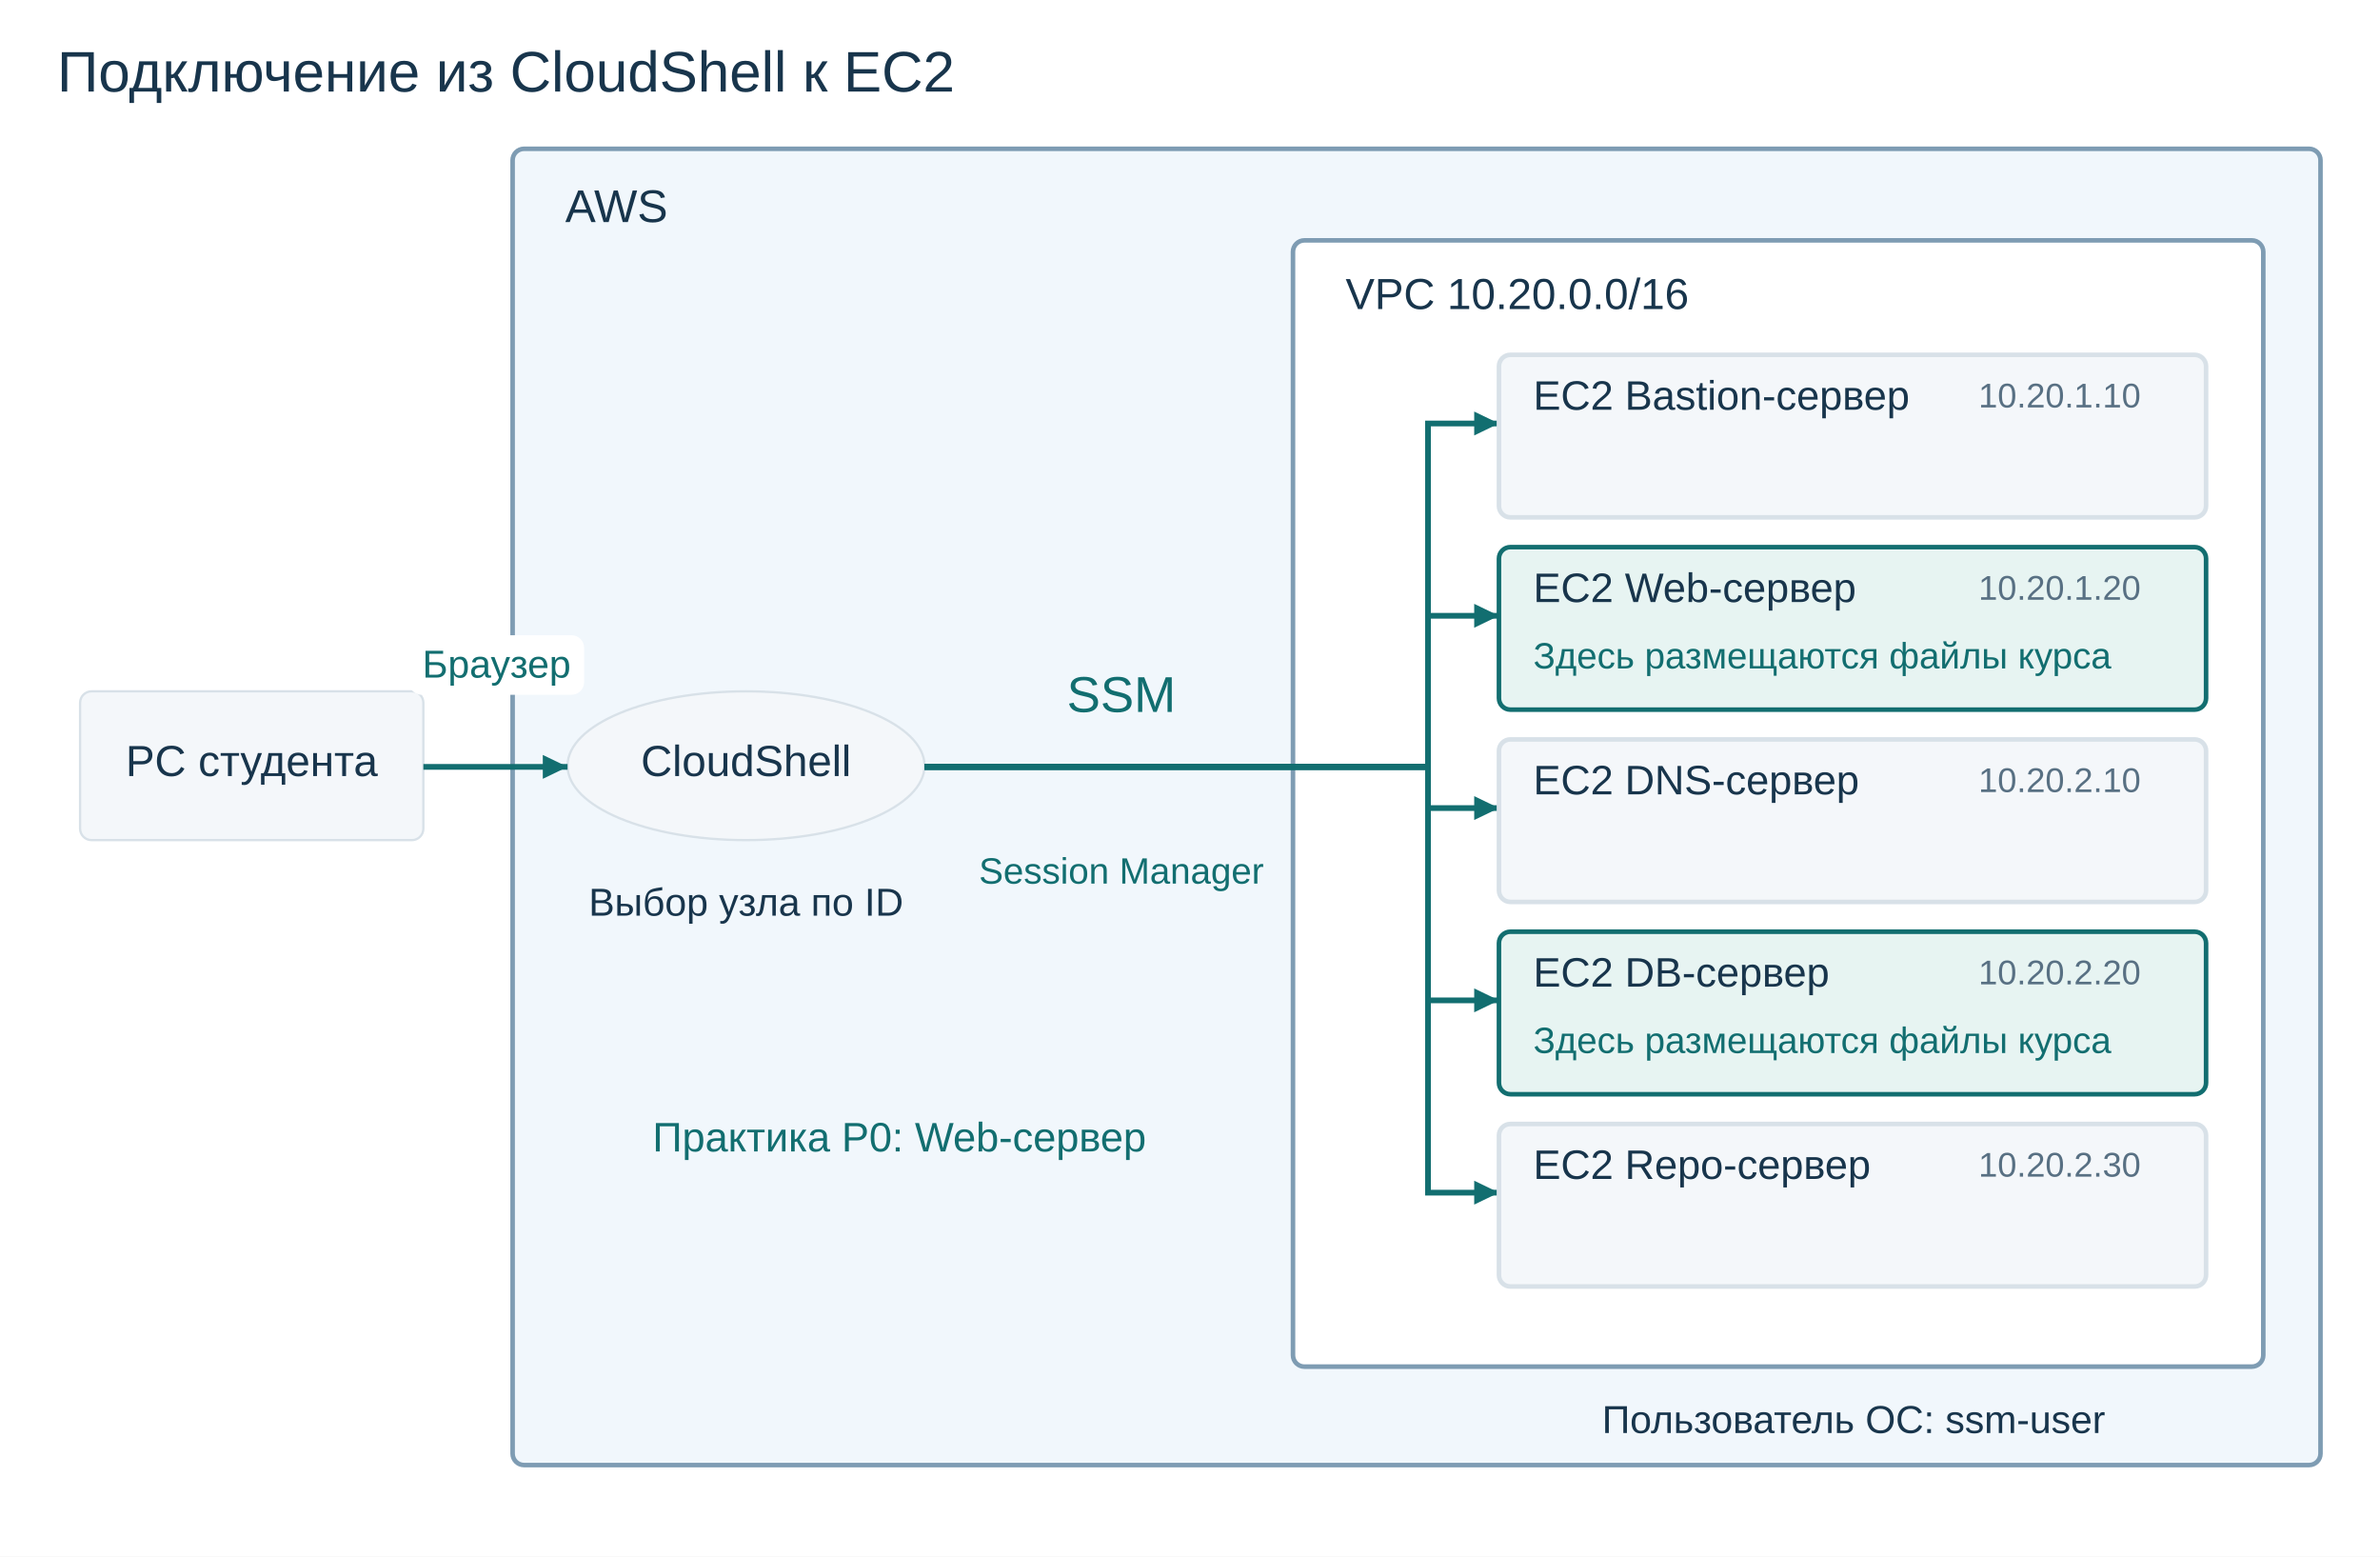
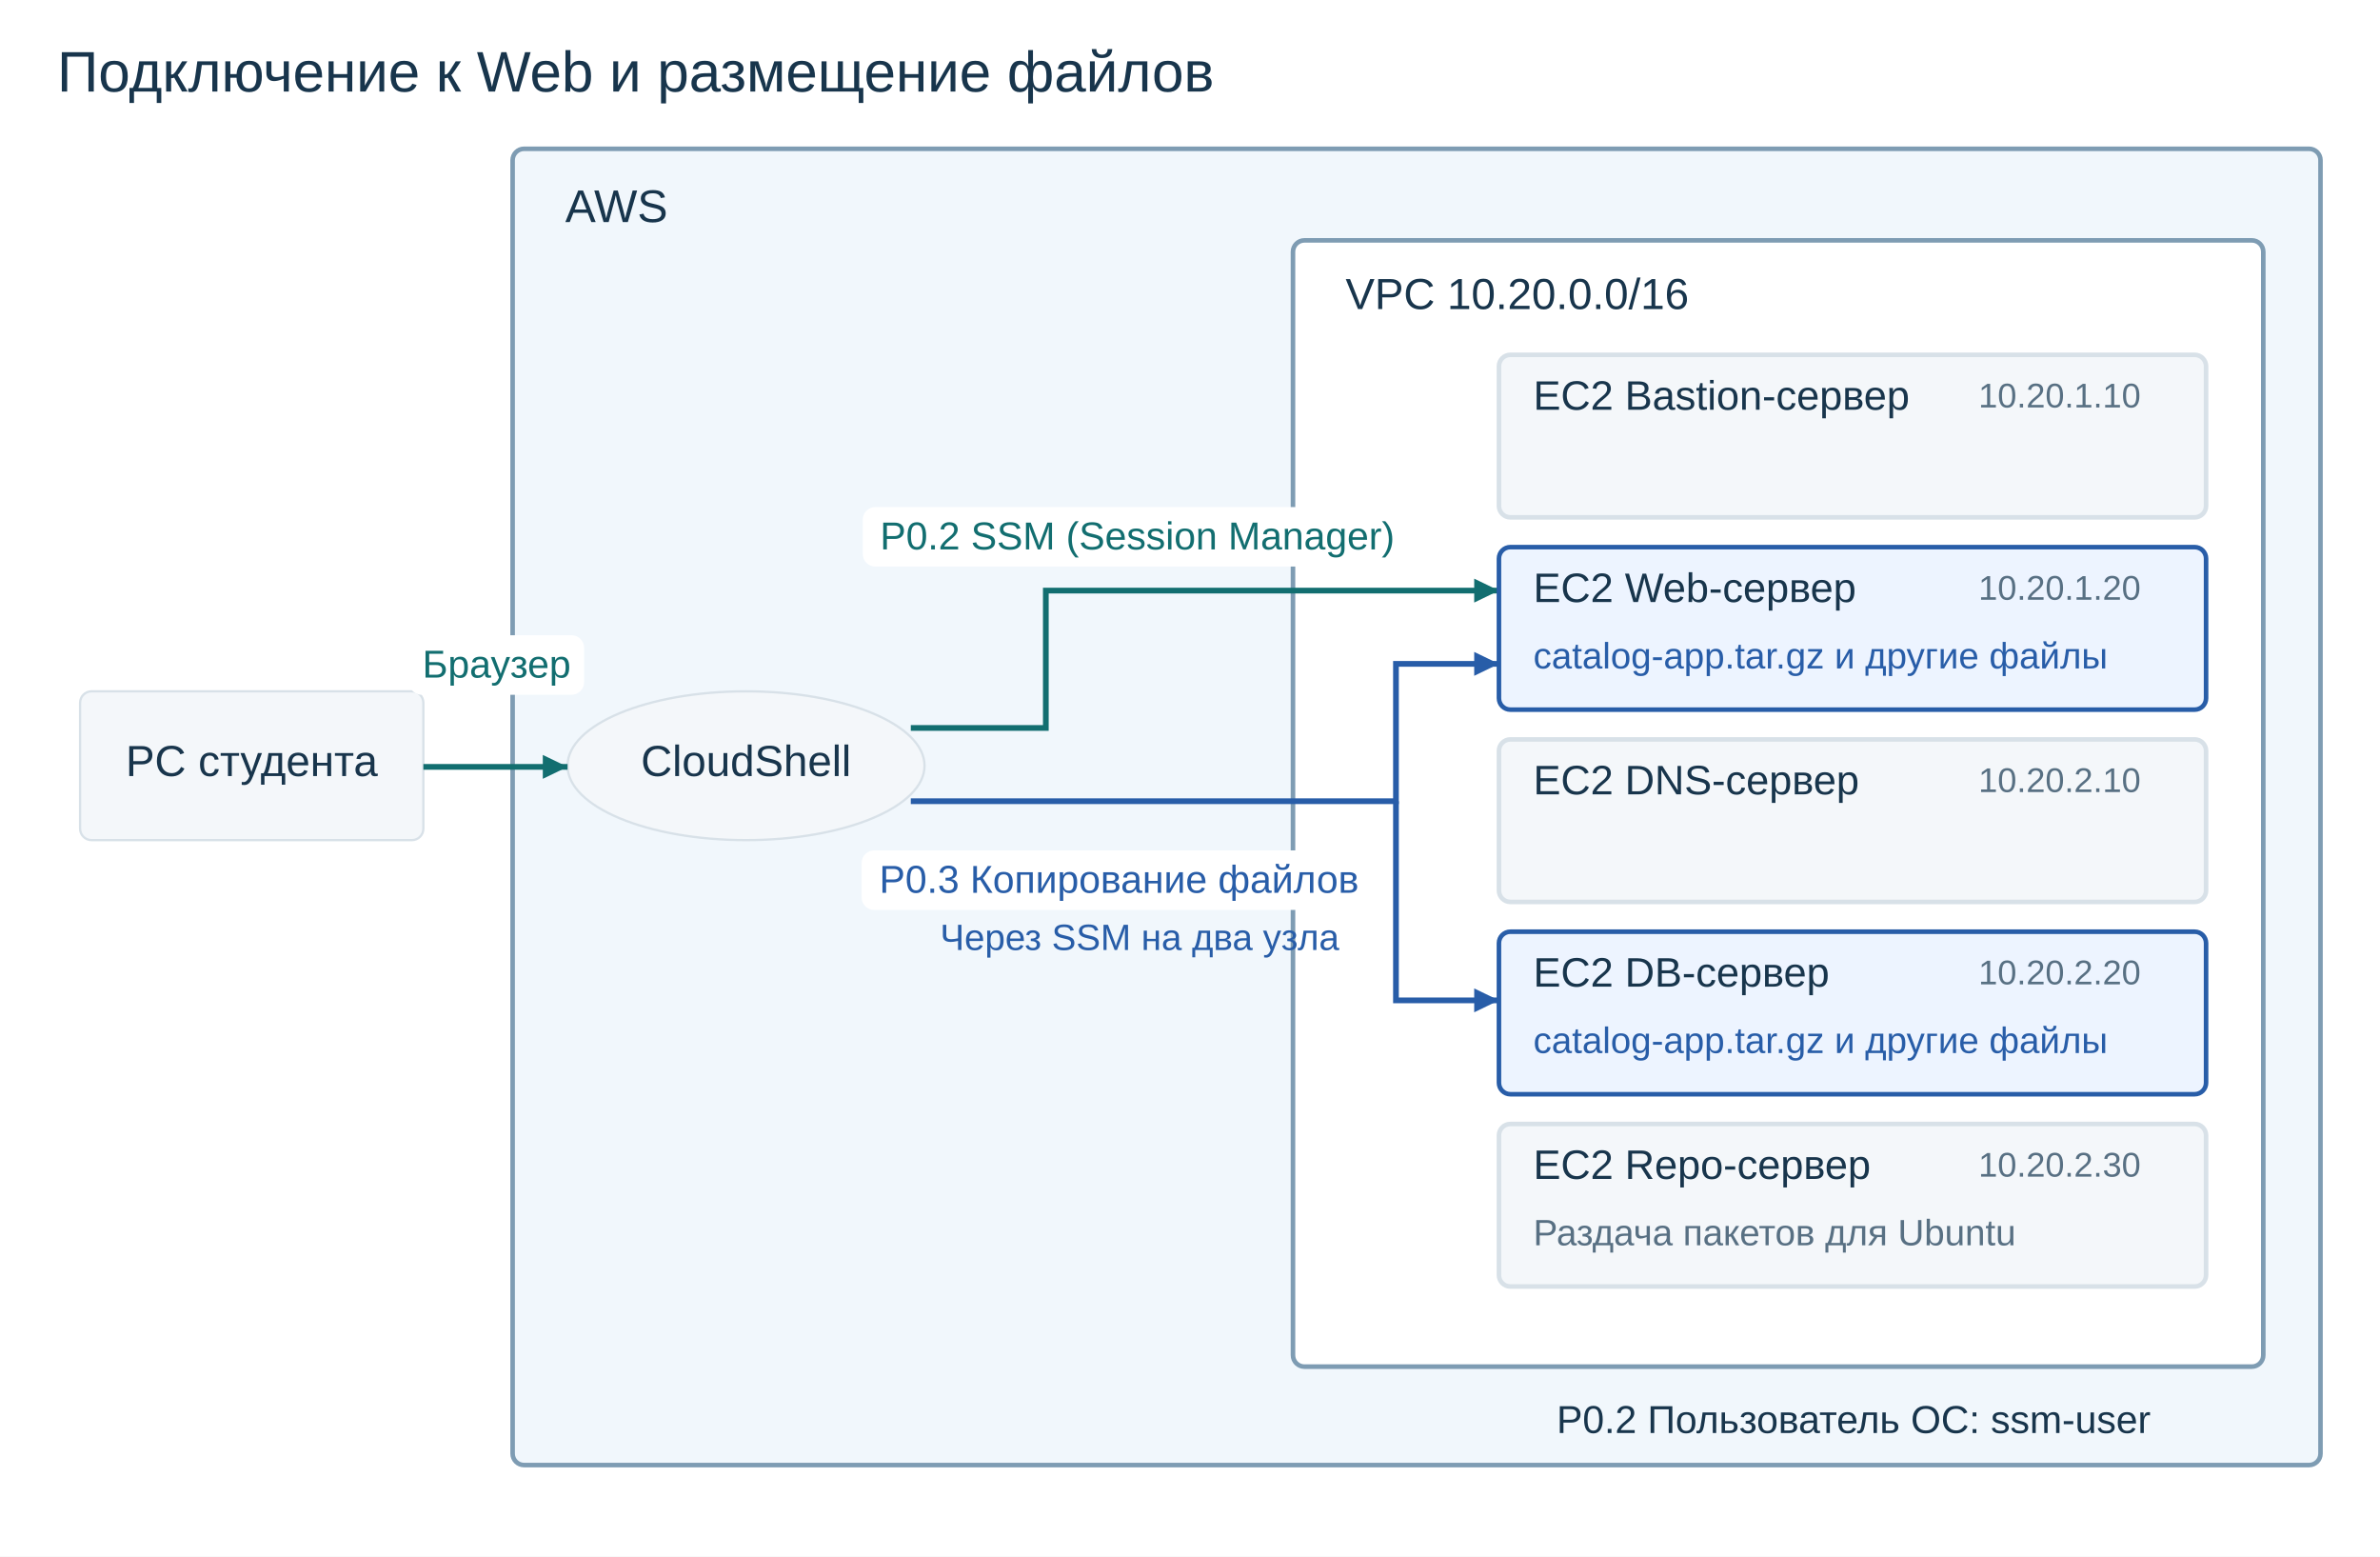
<svg xmlns="http://www.w3.org/2000/svg" width="1040" height="680" viewBox="0 0 1040 680" role="img">
  <rect width="1040" height="680" fill="white" />
-   <text x="25" y="40" font-size="25" font-family="Arial,MS Gothic,sans-serif" fill="#18354c">Подключение из CloudShell к EC2</text>
+   <text x="25" y="40" font-size="25" font-family="Arial,MS Gothic,sans-serif" fill="#18354c">Подключение к Web и размещение файлов</text>
  <rect x="224" y="65" width="790" height="575" rx="5" fill="#f1f7fc" stroke="#7e9cb3" stroke-width="2" />
  <text x="247" y="97" font-size="20" font-family="Arial,MS Gothic,sans-serif" fill="#18354c">AWS</text>
  <rect x="565" y="105" width="424" height="492" rx="5" fill="white" stroke="#7e9cb3" stroke-width="2" />
  <text x="588" y="135" font-size="19" font-family="Arial,MS Gothic,sans-serif" fill="#18354c">VPC  10.20.0.0/16</text>
  <rect x="35" y="302" width="150" height="65" rx="5" fill="#f4f7fa" stroke="#d8e1e8" stroke-width="1" />
  <text x="110.0" y="339" font-size="19" font-family="Arial,MS Gothic,sans-serif" fill="#18354c" text-anchor="middle">PC студента</text>
  <ellipse cx="326.0" cy="334.5" rx="78.0" ry="32.5" fill="#f4f7fa" stroke="#d8e1e8" stroke-width="1" />
  <text x="326.0" y="339" font-size="19" font-family="Arial,MS Gothic,sans-serif" fill="#18354c" text-anchor="middle">CloudShell</text>
  <polyline points="185,335 248,335" fill="none" stroke="#126e70" stroke-width="2.5" />
  <polygon points="248.00,335.00 237.19,340.22 237.19,329.78" fill="#126e70" />
  <rect x="179.25" y="278" width="75.5" height="25" rx="5" fill="white" stroke="white" stroke-width="1" />
  <text x="217" y="296" font-size="17" font-family="Arial,MS Gothic,sans-serif" fill="#126e70" text-anchor="middle">Браузер</text>
-   <text x="326" y="400" font-size="17" font-family="Arial,MS Gothic,sans-serif" fill="#18354c" text-anchor="middle">Выбор узла по ID</text>
-   <text x="393" y="503" font-size="18" font-family="Arial,MS Gothic,sans-serif" fill="#126e70" text-anchor="middle">Практика P0: Web-сервер</text>
-   <polyline points="404,335 624,335 624,185 655,185" fill="none" stroke="#126e70" stroke-width="2.5" />
-   <polygon points="655.00,185.00 644.19,190.22 644.19,179.78" fill="#126e70" />
+   <polyline points="398,318 457,318 457,258 655,258" fill="none" stroke="#126e70" stroke-width="2.5" />
+   <polygon points="655.00,258.00 644.19,263.22 644.19,252.78" fill="#126e70" />
+   <rect x="377.5" y="222" width="239.0" height="25" rx="5" fill="white" stroke="white" stroke-width="1" />
+   <text x="497" y="240" font-size="17" font-family="Arial,MS Gothic,sans-serif" fill="#126e70" text-anchor="middle">P0.2  SSM (Session Manager)</text>
+   <polyline points="398,350 610,350 610,290 655,290" fill="none" stroke="#285da8" stroke-width="2.5" />
+   <polygon points="655.00,290.00 644.19,295.22 644.19,284.78" fill="#285da8" />
+   <polyline points="610,350 610,437 655,437" fill="none" stroke="#285da8" stroke-width="2.5" />
+   <polygon points="655.00,437.00 644.19,442.22 644.19,431.78" fill="#285da8" />
+   <rect x="377.0" y="372" width="224.0" height="25" rx="5" fill="white" stroke="white" stroke-width="1" />
+   <text x="489" y="390" font-size="17" font-family="Arial,MS Gothic,sans-serif" fill="#285da8" text-anchor="middle">P0.3  Копирование файлов</text>
+   <text x="498" y="415" font-size="16" font-family="Arial,MS Gothic,sans-serif" fill="#285da8" text-anchor="middle">Через SSM на два узла</text>
  <rect x="655" y="155" width="309" height="71" rx="5" fill="#f4f7fa" stroke="#d8e1e8" stroke-width="2" />
  <text x="670" y="179" font-size="18" font-family="Arial,MS Gothic,sans-serif" fill="#18354c">EC2 Bastion-сервер</text>
  <text x="900" y="178" font-size="15" font-family="Arial,MS Gothic,sans-serif" fill="#587083" text-anchor="middle">10.20.1.10</text>
-   <polyline points="404,335 624,335 624,269 655,269" fill="none" stroke="#126e70" stroke-width="2.5" />
-   <polygon points="655.00,269.00 644.19,274.22 644.19,263.78" fill="#126e70" />
-   <rect x="655" y="239" width="309" height="71" rx="5" fill="#e7f4f2" stroke="#126e70" stroke-width="2" />
+   <rect x="655" y="239" width="309" height="71" rx="5" fill="#edf4ff" stroke="#285da8" stroke-width="2" />
  <text x="670" y="263" font-size="18" font-family="Arial,MS Gothic,sans-serif" fill="#18354c">EC2 Web-сервер</text>
  <text x="900" y="262" font-size="15" font-family="Arial,MS Gothic,sans-serif" fill="#587083" text-anchor="middle">10.20.1.20</text>
-   <text x="670" y="292" font-size="16" font-family="Arial,MS Gothic,sans-serif" fill="#126e70">Здесь размещаются файлы курса</text>
-   <polyline points="404,335 624,335 624,353 655,353" fill="none" stroke="#126e70" stroke-width="2.5" />
-   <polygon points="655.00,353.00 644.19,358.22 644.19,347.78" fill="#126e70" />
+   <text x="670" y="292" font-size="16" font-family="Arial,MS Gothic,sans-serif" fill="#285da8">catalog-app.tar.gz и другие файлы</text>
  <rect x="655" y="323" width="309" height="71" rx="5" fill="#f4f7fa" stroke="#d8e1e8" stroke-width="2" />
  <text x="670" y="347" font-size="18" font-family="Arial,MS Gothic,sans-serif" fill="#18354c">EC2 DNS-сервер</text>
  <text x="900" y="346" font-size="15" font-family="Arial,MS Gothic,sans-serif" fill="#587083" text-anchor="middle">10.20.2.10</text>
-   <polyline points="404,335 624,335 624,437 655,437" fill="none" stroke="#126e70" stroke-width="2.5" />
-   <polygon points="655.00,437.00 644.19,442.22 644.19,431.78" fill="#126e70" />
-   <rect x="655" y="407" width="309" height="71" rx="5" fill="#e7f4f2" stroke="#126e70" stroke-width="2" />
+   <rect x="655" y="407" width="309" height="71" rx="5" fill="#edf4ff" stroke="#285da8" stroke-width="2" />
  <text x="670" y="431" font-size="18" font-family="Arial,MS Gothic,sans-serif" fill="#18354c">EC2 DB-сервер</text>
  <text x="900" y="430" font-size="15" font-family="Arial,MS Gothic,sans-serif" fill="#587083" text-anchor="middle">10.20.2.20</text>
-   <text x="670" y="460" font-size="16" font-family="Arial,MS Gothic,sans-serif" fill="#126e70">Здесь размещаются файлы курса</text>
-   <polyline points="404,335 624,335 624,521 655,521" fill="none" stroke="#126e70" stroke-width="2.5" />
-   <polygon points="655.00,521.00 644.19,526.22 644.19,515.78" fill="#126e70" />
+   <text x="670" y="460" font-size="16" font-family="Arial,MS Gothic,sans-serif" fill="#285da8">catalog-app.tar.gz и другие файлы</text>
  <rect x="655" y="491" width="309" height="71" rx="5" fill="#f4f7fa" stroke="#d8e1e8" stroke-width="2" />
  <text x="670" y="515" font-size="18" font-family="Arial,MS Gothic,sans-serif" fill="#18354c">EC2 Repo-сервер</text>
  <text x="900" y="514" font-size="15" font-family="Arial,MS Gothic,sans-serif" fill="#587083" text-anchor="middle">10.20.2.30</text>
-   <text x="490" y="311" font-size="22" font-family="Arial,MS Gothic,sans-serif" fill="#126e70" text-anchor="middle">SSM</text>
-   <text x="490" y="386" font-size="16" font-family="Arial,MS Gothic,sans-serif" fill="#126e70" text-anchor="middle">Session Manager</text>
-   <text x="810" y="626" font-size="17" font-family="Arial,MS Gothic,sans-serif" fill="#18354c" text-anchor="middle">Пользователь ОС: ssm-user</text>
+   <text x="670" y="544" font-size="16" font-family="Arial,MS Gothic,sans-serif" fill="#587083">Раздача пакетов для Ubuntu</text>
+   <text x="810" y="626" font-size="17" font-family="Arial,MS Gothic,sans-serif" fill="#18354c" text-anchor="middle">P0.2  Пользователь ОС: ssm-user</text>
</svg>
